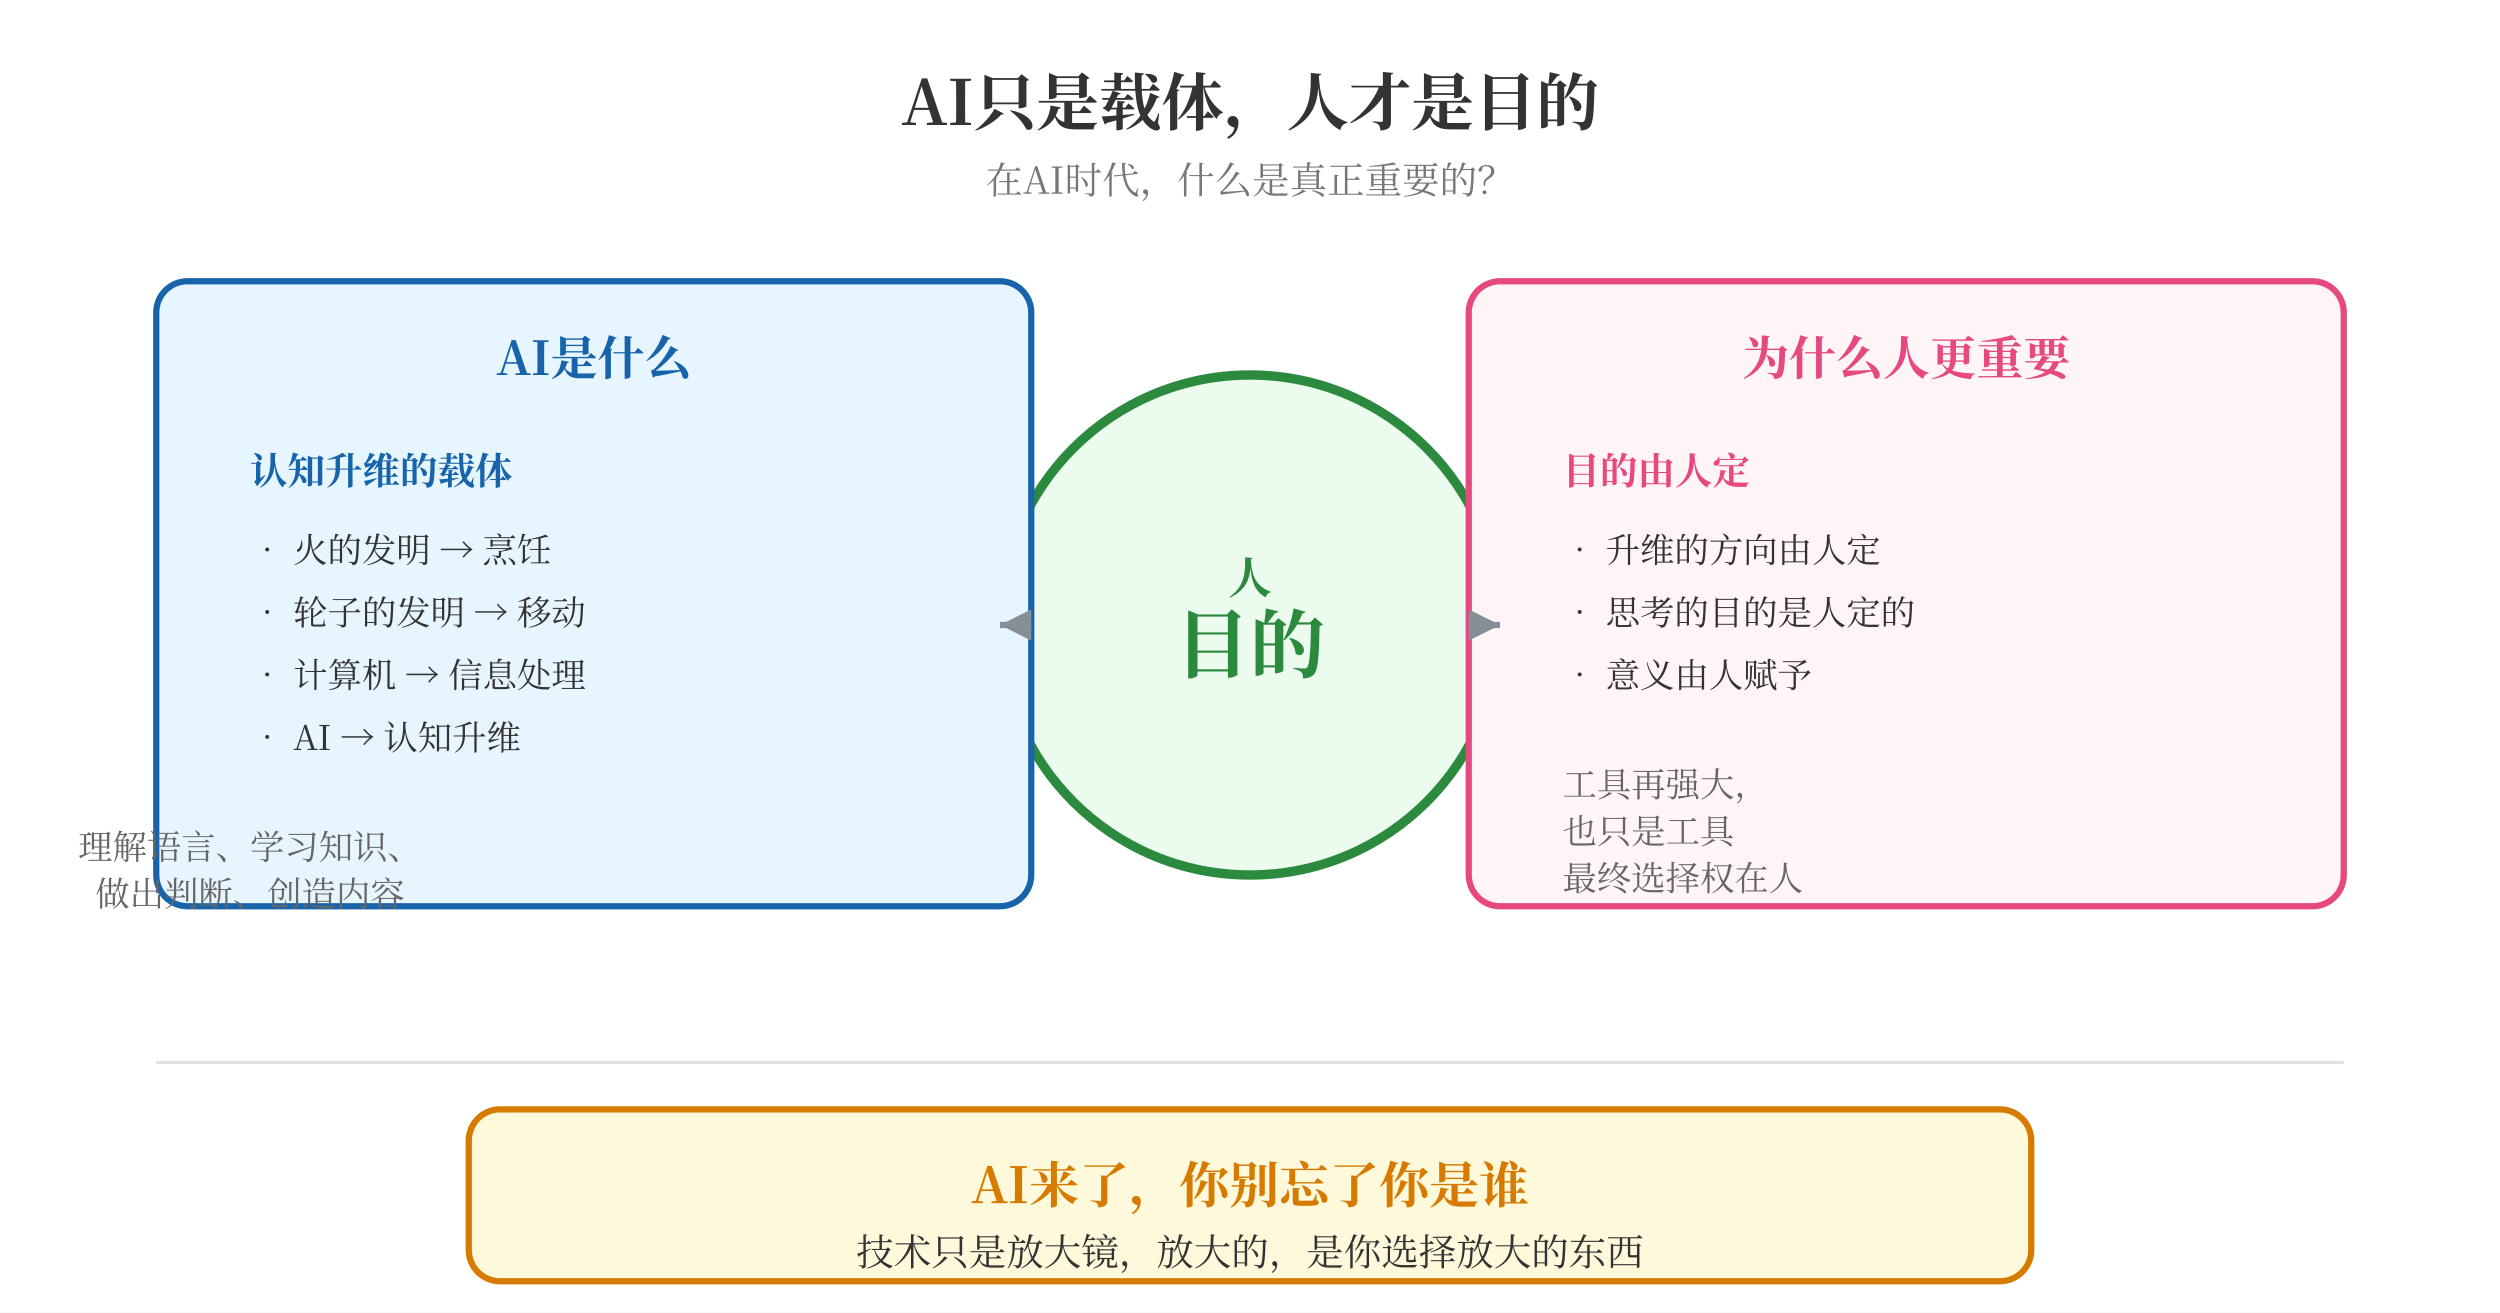
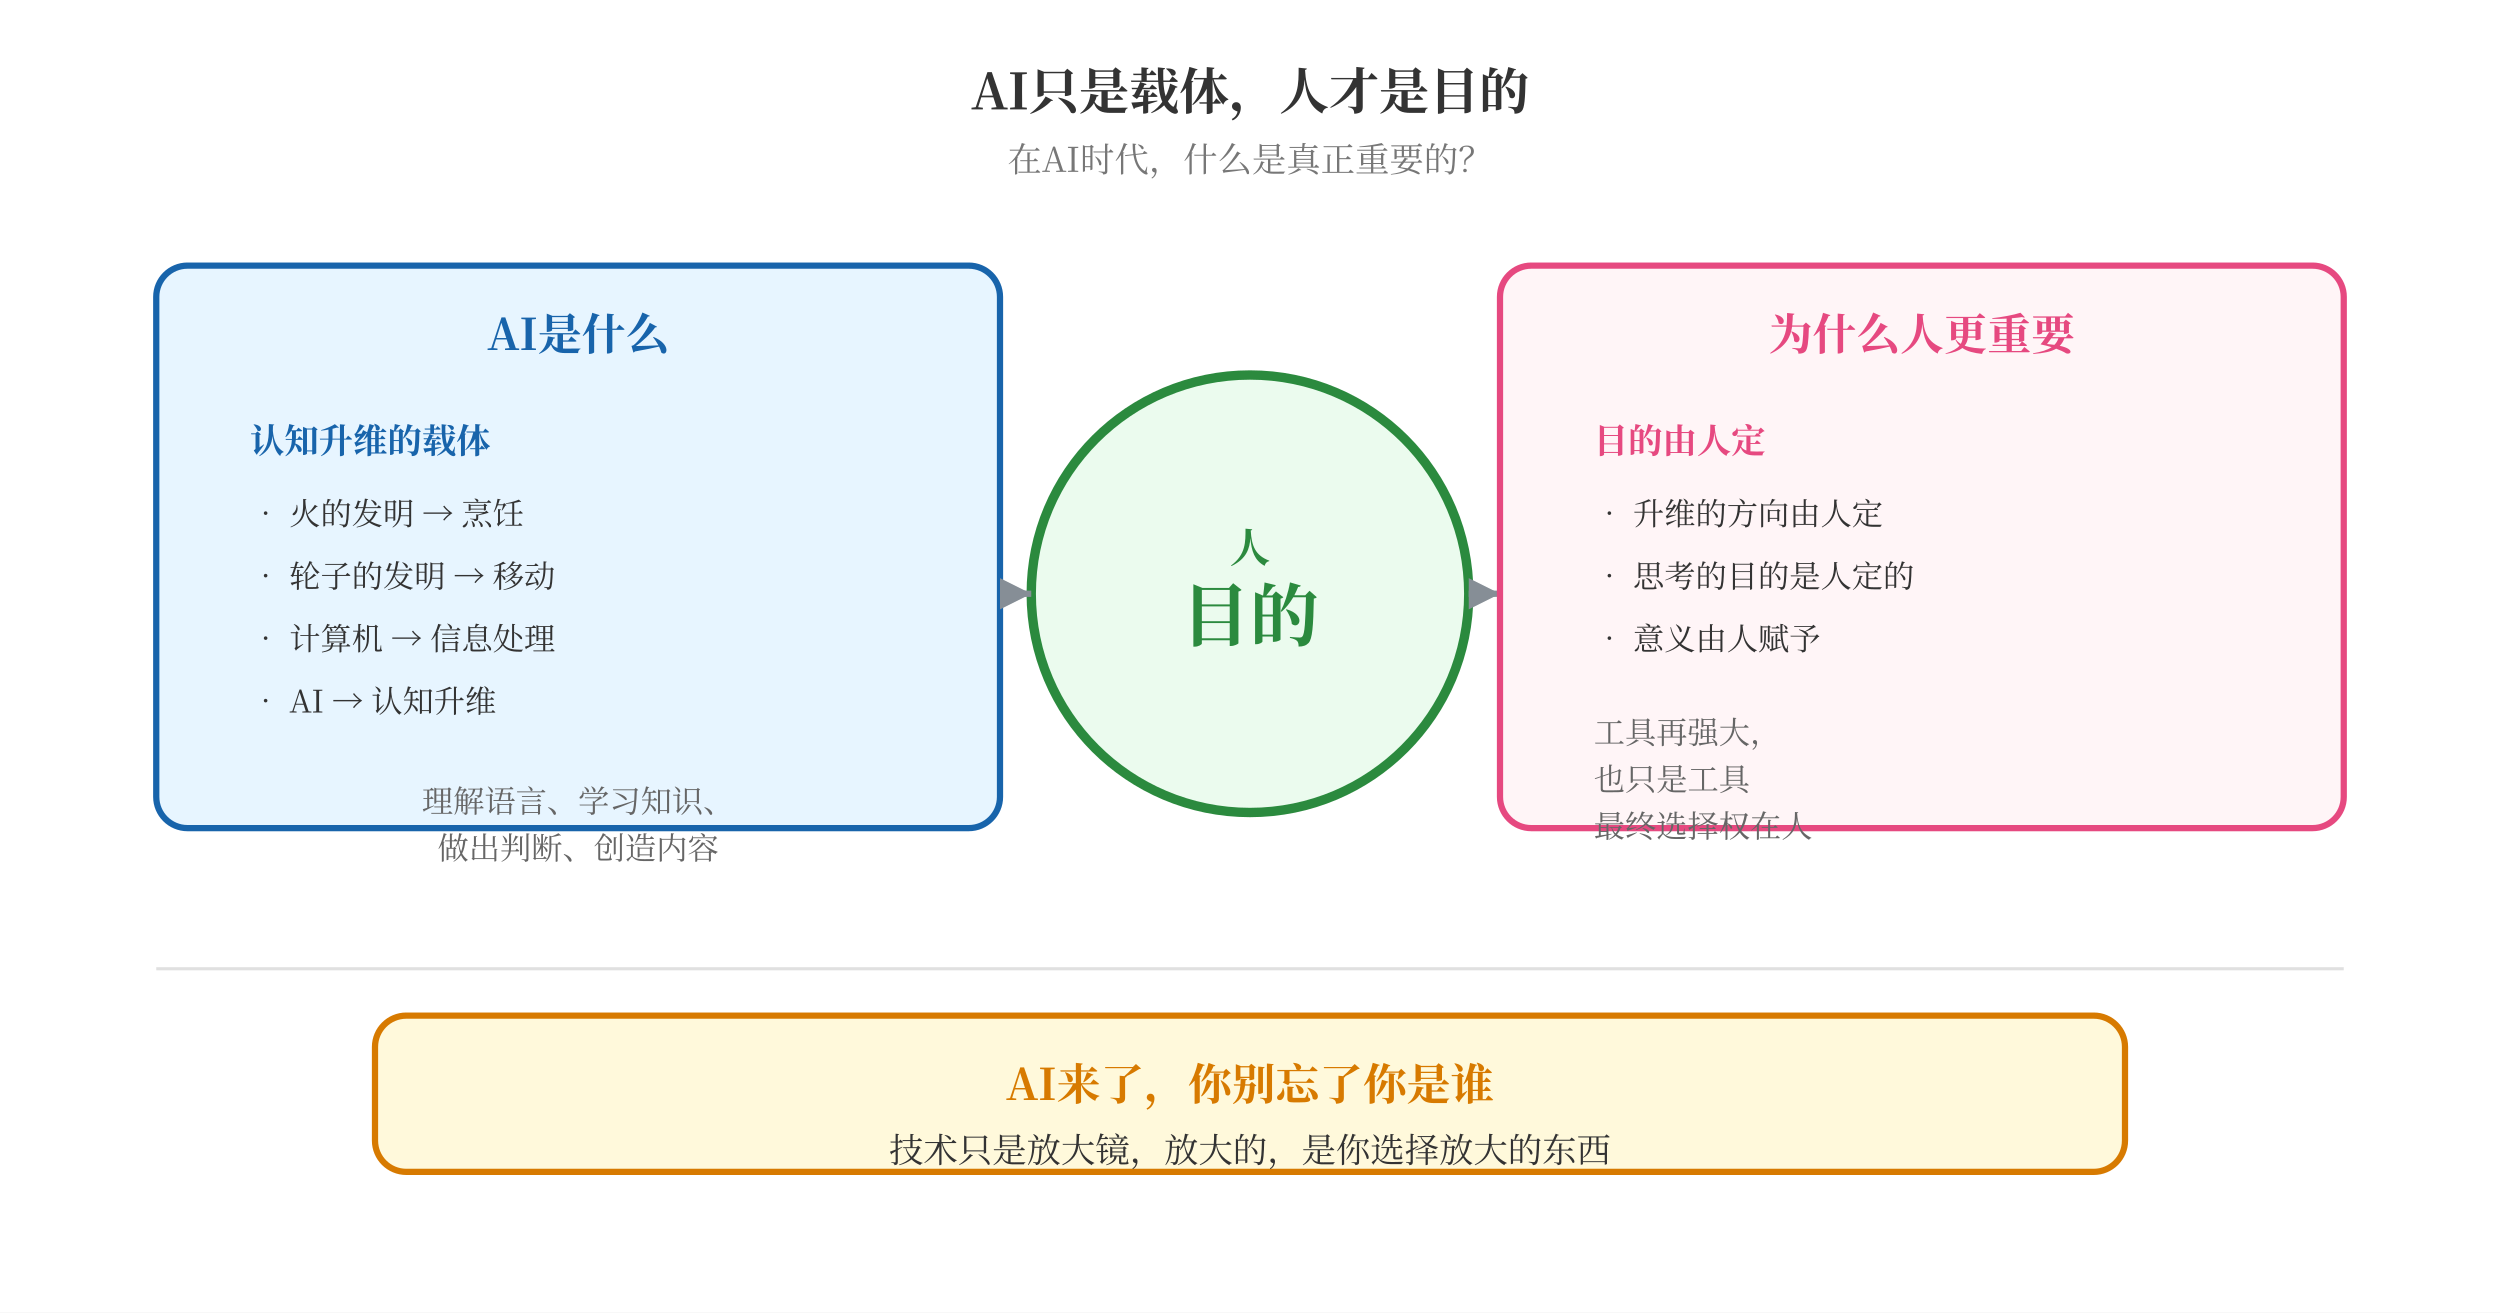
<svg xmlns="http://www.w3.org/2000/svg" viewBox="0 0 800 420" style="font-family: 'Noto Serif CJK SC', serif; background: #fefefe;">
  <rect width="800" height="420" fill="white" />
-   <text x="400" y="40" text-anchor="middle" font-size="20" font-weight="bold" fill="#333">AI只是载体，人才是目的</text>
-   <text x="400" y="62" text-anchor="middle" font-size="12" fill="#777">在AI时代，什么是真正重要的？</text>
-   <circle cx="400" cy="200" r="80" fill="#ebfbee" stroke="#2b8a3e" stroke-width="3" />
-   <text x="400" y="190" text-anchor="middle" font-size="14" font-weight="bold" fill="#2b8a3e">人</text>
-   <text x="400" y="215" text-anchor="middle" font-size="24" font-weight="bold" fill="#2b8a3e">目的</text>
-   <rect x="50" y="90" width="280" height="200" rx="10" fill="#e7f5ff" stroke="#1864ab" stroke-width="2" />
-   <text x="190" y="120" text-anchor="middle" font-size="15" font-weight="bold" fill="#1864ab">AI是什么</text>
-   <text x="80" y="155" font-size="12" font-weight="bold" fill="#1864ab">认知升维的载体</text>
-   <text x="80" y="180" font-size="11" fill="#333">• 火的发明 → 烹饪</text>
-   <text x="80" y="200" font-size="11" fill="#333">• 轮子的发明 → 移动</text>
-   <text x="80" y="220" font-size="11" fill="#333">• 计算机 → 信息处理</text>
-   <text x="80" y="240" font-size="11" fill="#333">• AI → 认知升维</text>
-   <text x="80" y="275" text-anchor="middle" font-size="11" fill="#666">理解语言、学习知识、</text>
-   <text x="80" y="290" text-anchor="middle" font-size="11" fill="#666">做出判断、创造内容</text>
-   <rect x="470" y="90" width="280" height="200" rx="10" fill="#fff5f7" stroke="#e64980" stroke-width="2" />
-   <text x="610" y="120" text-anchor="middle" font-size="15" font-weight="bold" fill="#e64980">为什么人更重要</text>
-   <text x="500" y="155" font-size="12" font-weight="bold" fill="#e64980">目的由人定</text>
-   <text x="500" y="180" font-size="11" fill="#333">• 升维的方向由人定</text>
-   <text x="500" y="200" font-size="11" fill="#333">• 思考的目的是人定的</text>
-   <text x="500" y="220" font-size="11" fill="#333">• 意义由人赋予</text>
-   <text x="500" y="255" font-size="11" fill="#666">工具再强大，</text>
-   <text x="500" y="270" font-size="11" fill="#666">也只是工具</text>
-   <text x="500" y="285" font-size="11" fill="#666">最终选择权在人</text>
-   <path d="M330 200 L320 200" fill="none" stroke="#868e96" stroke-width="2" />
-   <polygon points="320,200 330,195 330,205" fill="#868e96" />
-   <path d="M480 200 L470 200" fill="none" stroke="#868e96" stroke-width="2" />
-   <polygon points="480,200 470,195 470,205" fill="#868e96" />
-   <line x1="50" y1="340" x2="750" y2="340" stroke="#e0e0e0" stroke-width="1" />
-   <rect x="150" y="355" width="500" height="55" rx="10" fill="#fff9db" stroke="#d77a00" stroke-width="2" />
-   <text x="400" y="385" text-anchor="middle" font-size="16" font-weight="bold" fill="#d77a00">AI来了，你别忘了你是谁</text>
-   <text x="400" y="405" text-anchor="middle" font-size="12" fill="#333">技术只是放大镜，放大的，是你选择放大的东西</text>
+   <text x="400" y="35" text-anchor="middle" font-size="16" font-weight="bold" fill="#333">AI只是载体，人才是目的</text>
+   <text x="400" y="55" text-anchor="middle" font-size="11" fill="#777">在AI时代，什么是真正重要的？</text>
+   <circle cx="400" cy="190" r="70" fill="#ebfbee" stroke="#2b8a3e" stroke-width="3" />
+   <text x="400" y="180" text-anchor="middle" font-size="13" font-weight="bold" fill="#2b8a3e">人</text>
+   <text x="400" y="205" text-anchor="middle" font-size="22" font-weight="bold" fill="#2b8a3e">目的</text>
+   <rect x="50" y="85" width="270" height="180" rx="10" fill="#e7f5ff" stroke="#1864ab" stroke-width="2" />
+   <text x="185" y="112" text-anchor="middle" font-size="14" font-weight="bold" fill="#1864ab">AI是什么</text>
+   <text x="80" y="145" font-size="11" font-weight="bold" fill="#1864ab">认知升维的载体</text>
+   <text x="80" y="168" font-size="10" fill="#333">• 火的发明 → 烹饪</text>
+   <text x="80" y="188" font-size="10" fill="#333">• 轮子的发明 → 移动</text>
+   <text x="80" y="208" font-size="10" fill="#333">• 计算机 → 信息处理</text>
+   <text x="80" y="228" font-size="10" fill="#333">• AI → 认知升维</text>
+   <text x="185" y="260" text-anchor="middle" font-size="10" fill="#666">理解语言、学习知识、</text>
+   <text x="185" y="275" text-anchor="middle" font-size="10" fill="#666">做出判断、创造内容</text>
+   <path d="M320 190 L330 190" fill="none" stroke="#868e96" stroke-width="2" />
+   <polygon points="330,190 320,185 320,195" fill="#868e96" />
+   <path d="M470 190 L480 190" fill="none" stroke="#868e96" stroke-width="2" />
+   <polygon points="480,190 470,185 470,195" fill="#868e96" />
+   <rect x="480" y="85" width="270" height="180" rx="10" fill="#fff5f7" stroke="#e64980" stroke-width="2" />
+   <text x="615" y="112" text-anchor="middle" font-size="14" font-weight="bold" fill="#e64980">为什么人更重要</text>
+   <text x="510" y="145" font-size="11" font-weight="bold" fill="#e64980">目的由人定</text>
+   <text x="510" y="168" font-size="10" fill="#333">• 升维的方向由人定</text>
+   <text x="510" y="188" font-size="10" fill="#333">• 思考的目的是人定的</text>
+   <text x="510" y="208" font-size="10" fill="#333">• 意义由人赋予</text>
+   <text x="510" y="238" font-size="10" fill="#666">工具再强大，</text>
+   <text x="510" y="253" font-size="10" fill="#666">也只是工具</text>
+   <text x="510" y="268" font-size="10" fill="#666">最终选择权在人</text>
+   <line x1="50" y1="310" x2="750" y2="310" stroke="#e0e0e0" stroke-width="1" />
+   <rect x="120" y="325" width="560" height="50" rx="10" fill="#fff9db" stroke="#d77a00" stroke-width="2" />
+   <text x="400" y="352" text-anchor="middle" font-size="14" font-weight="bold" fill="#d77a00">AI来了，你别忘了你是谁</text>
+   <text x="400" y="372" text-anchor="middle" font-size="11" fill="#333">技术只是放大镜，放大的，是你选择放大的东西</text>
</svg>
